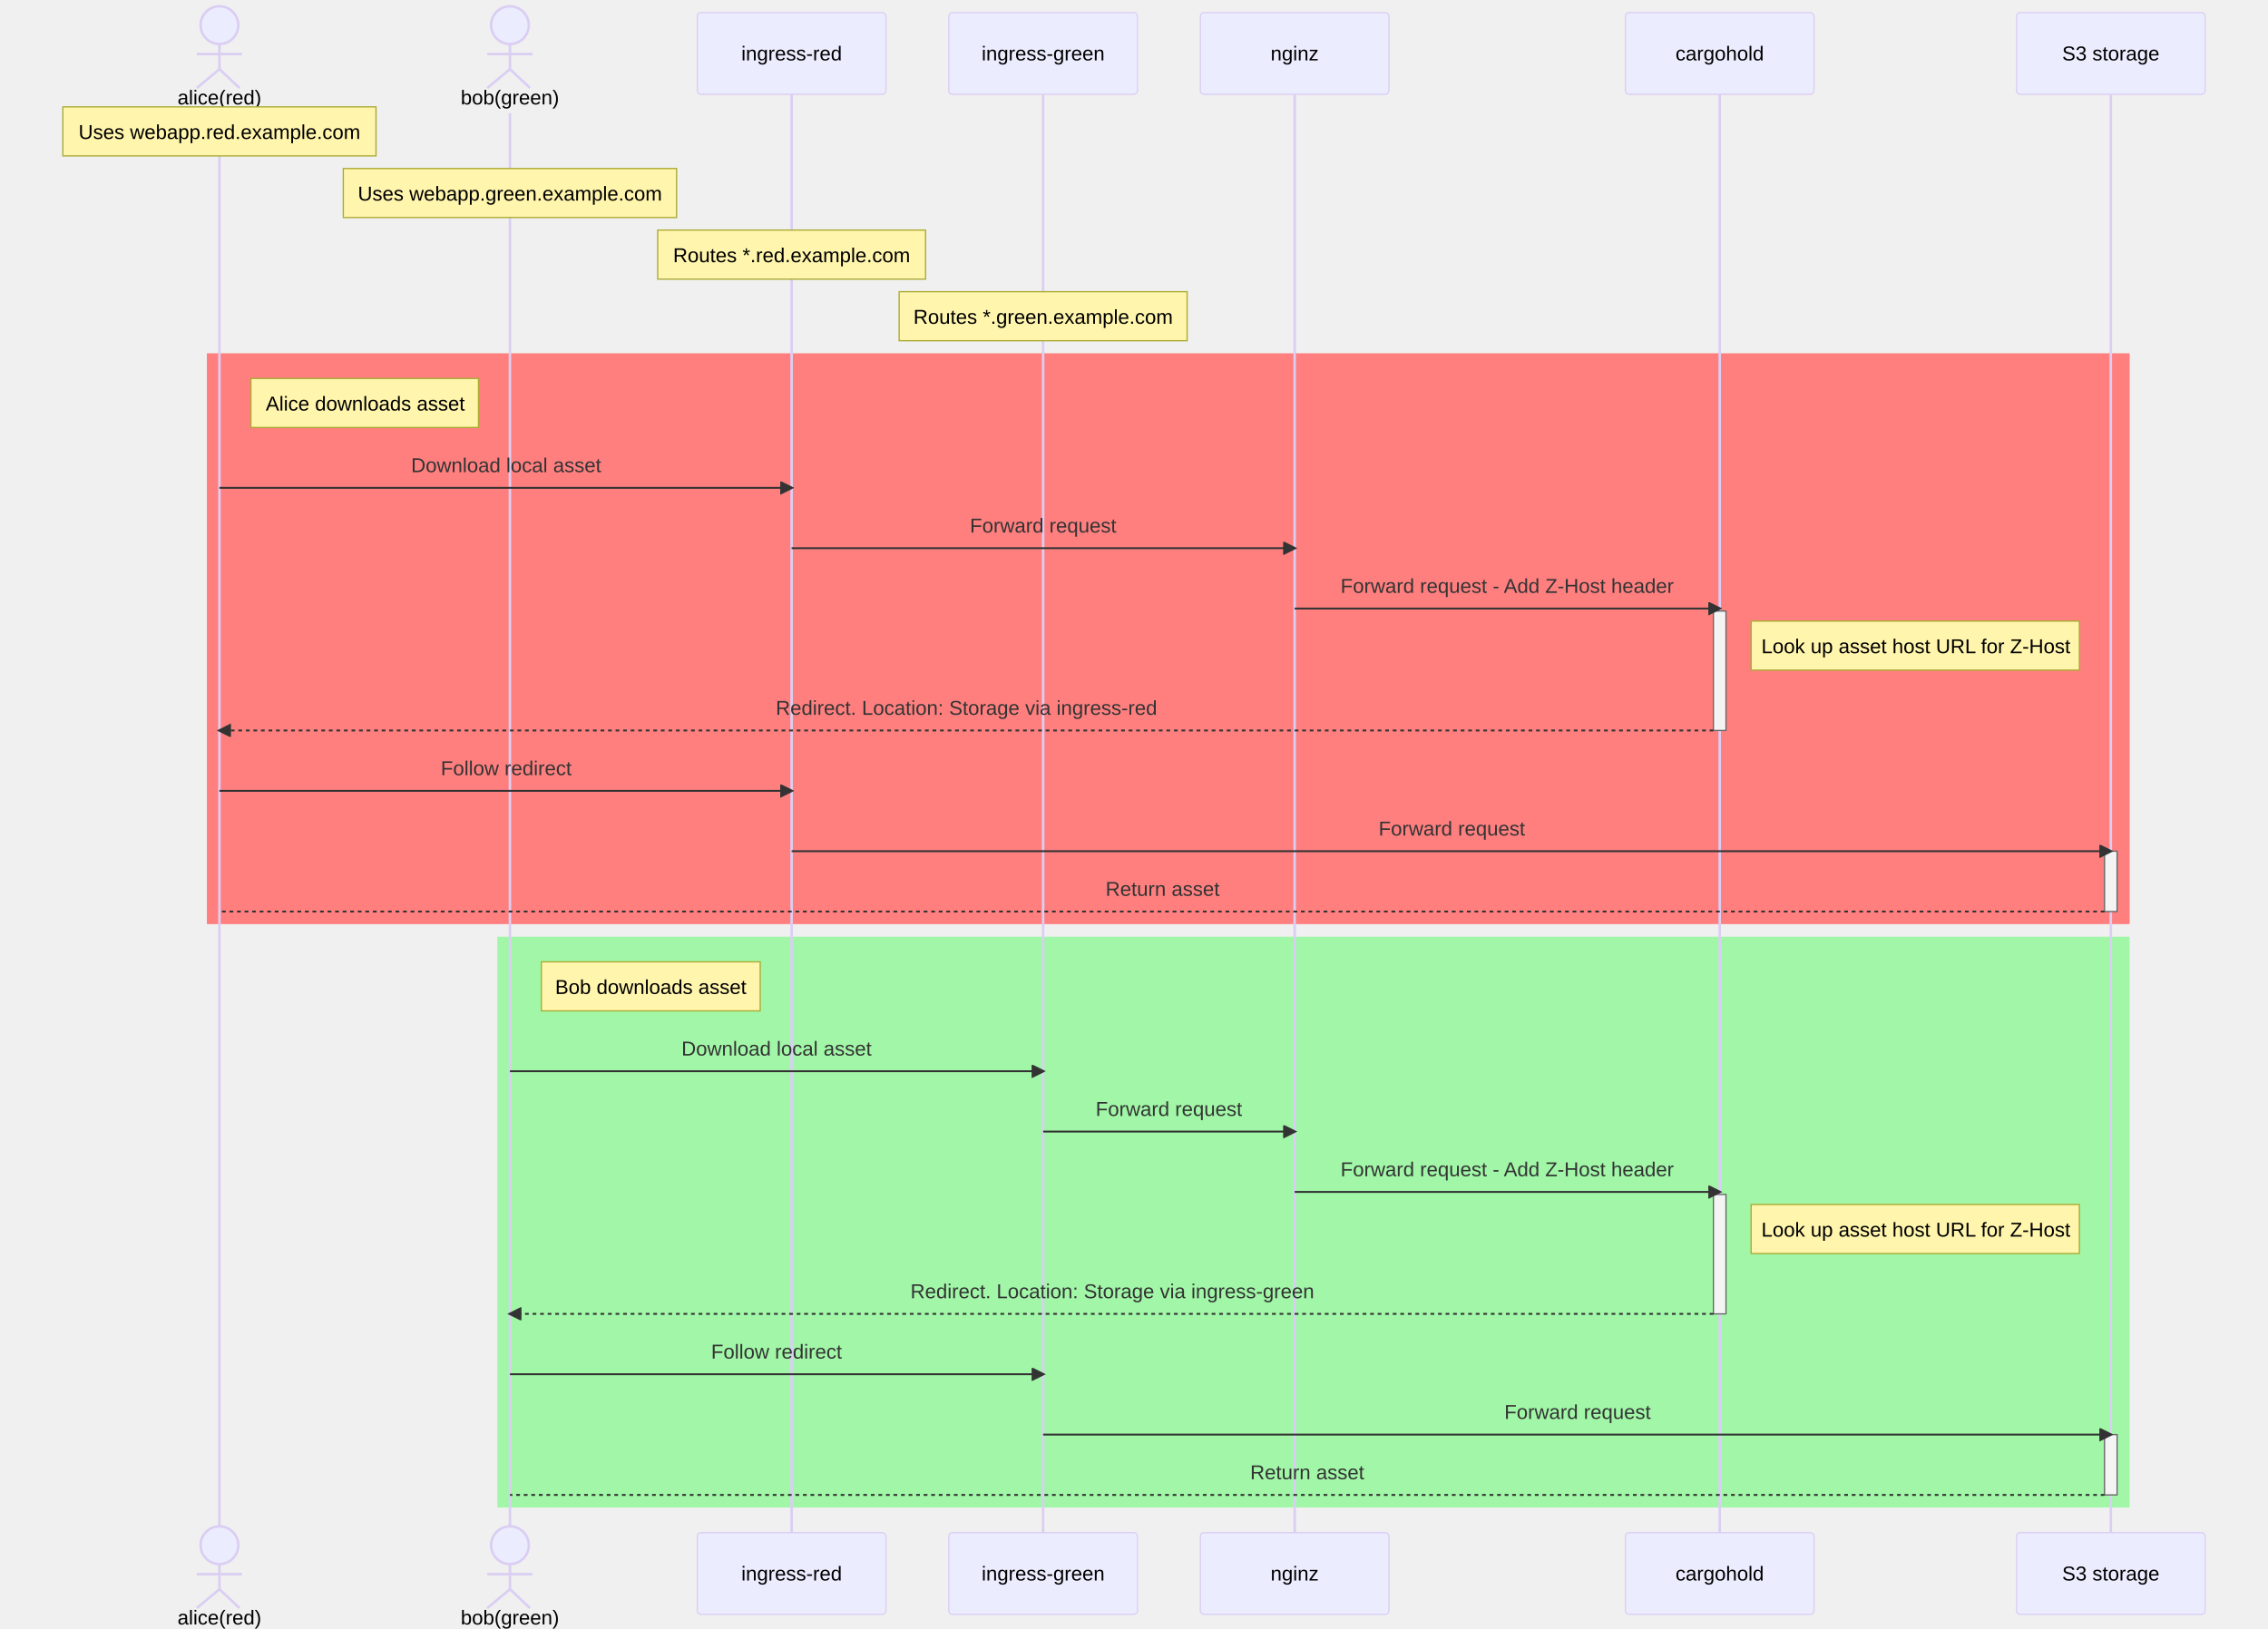
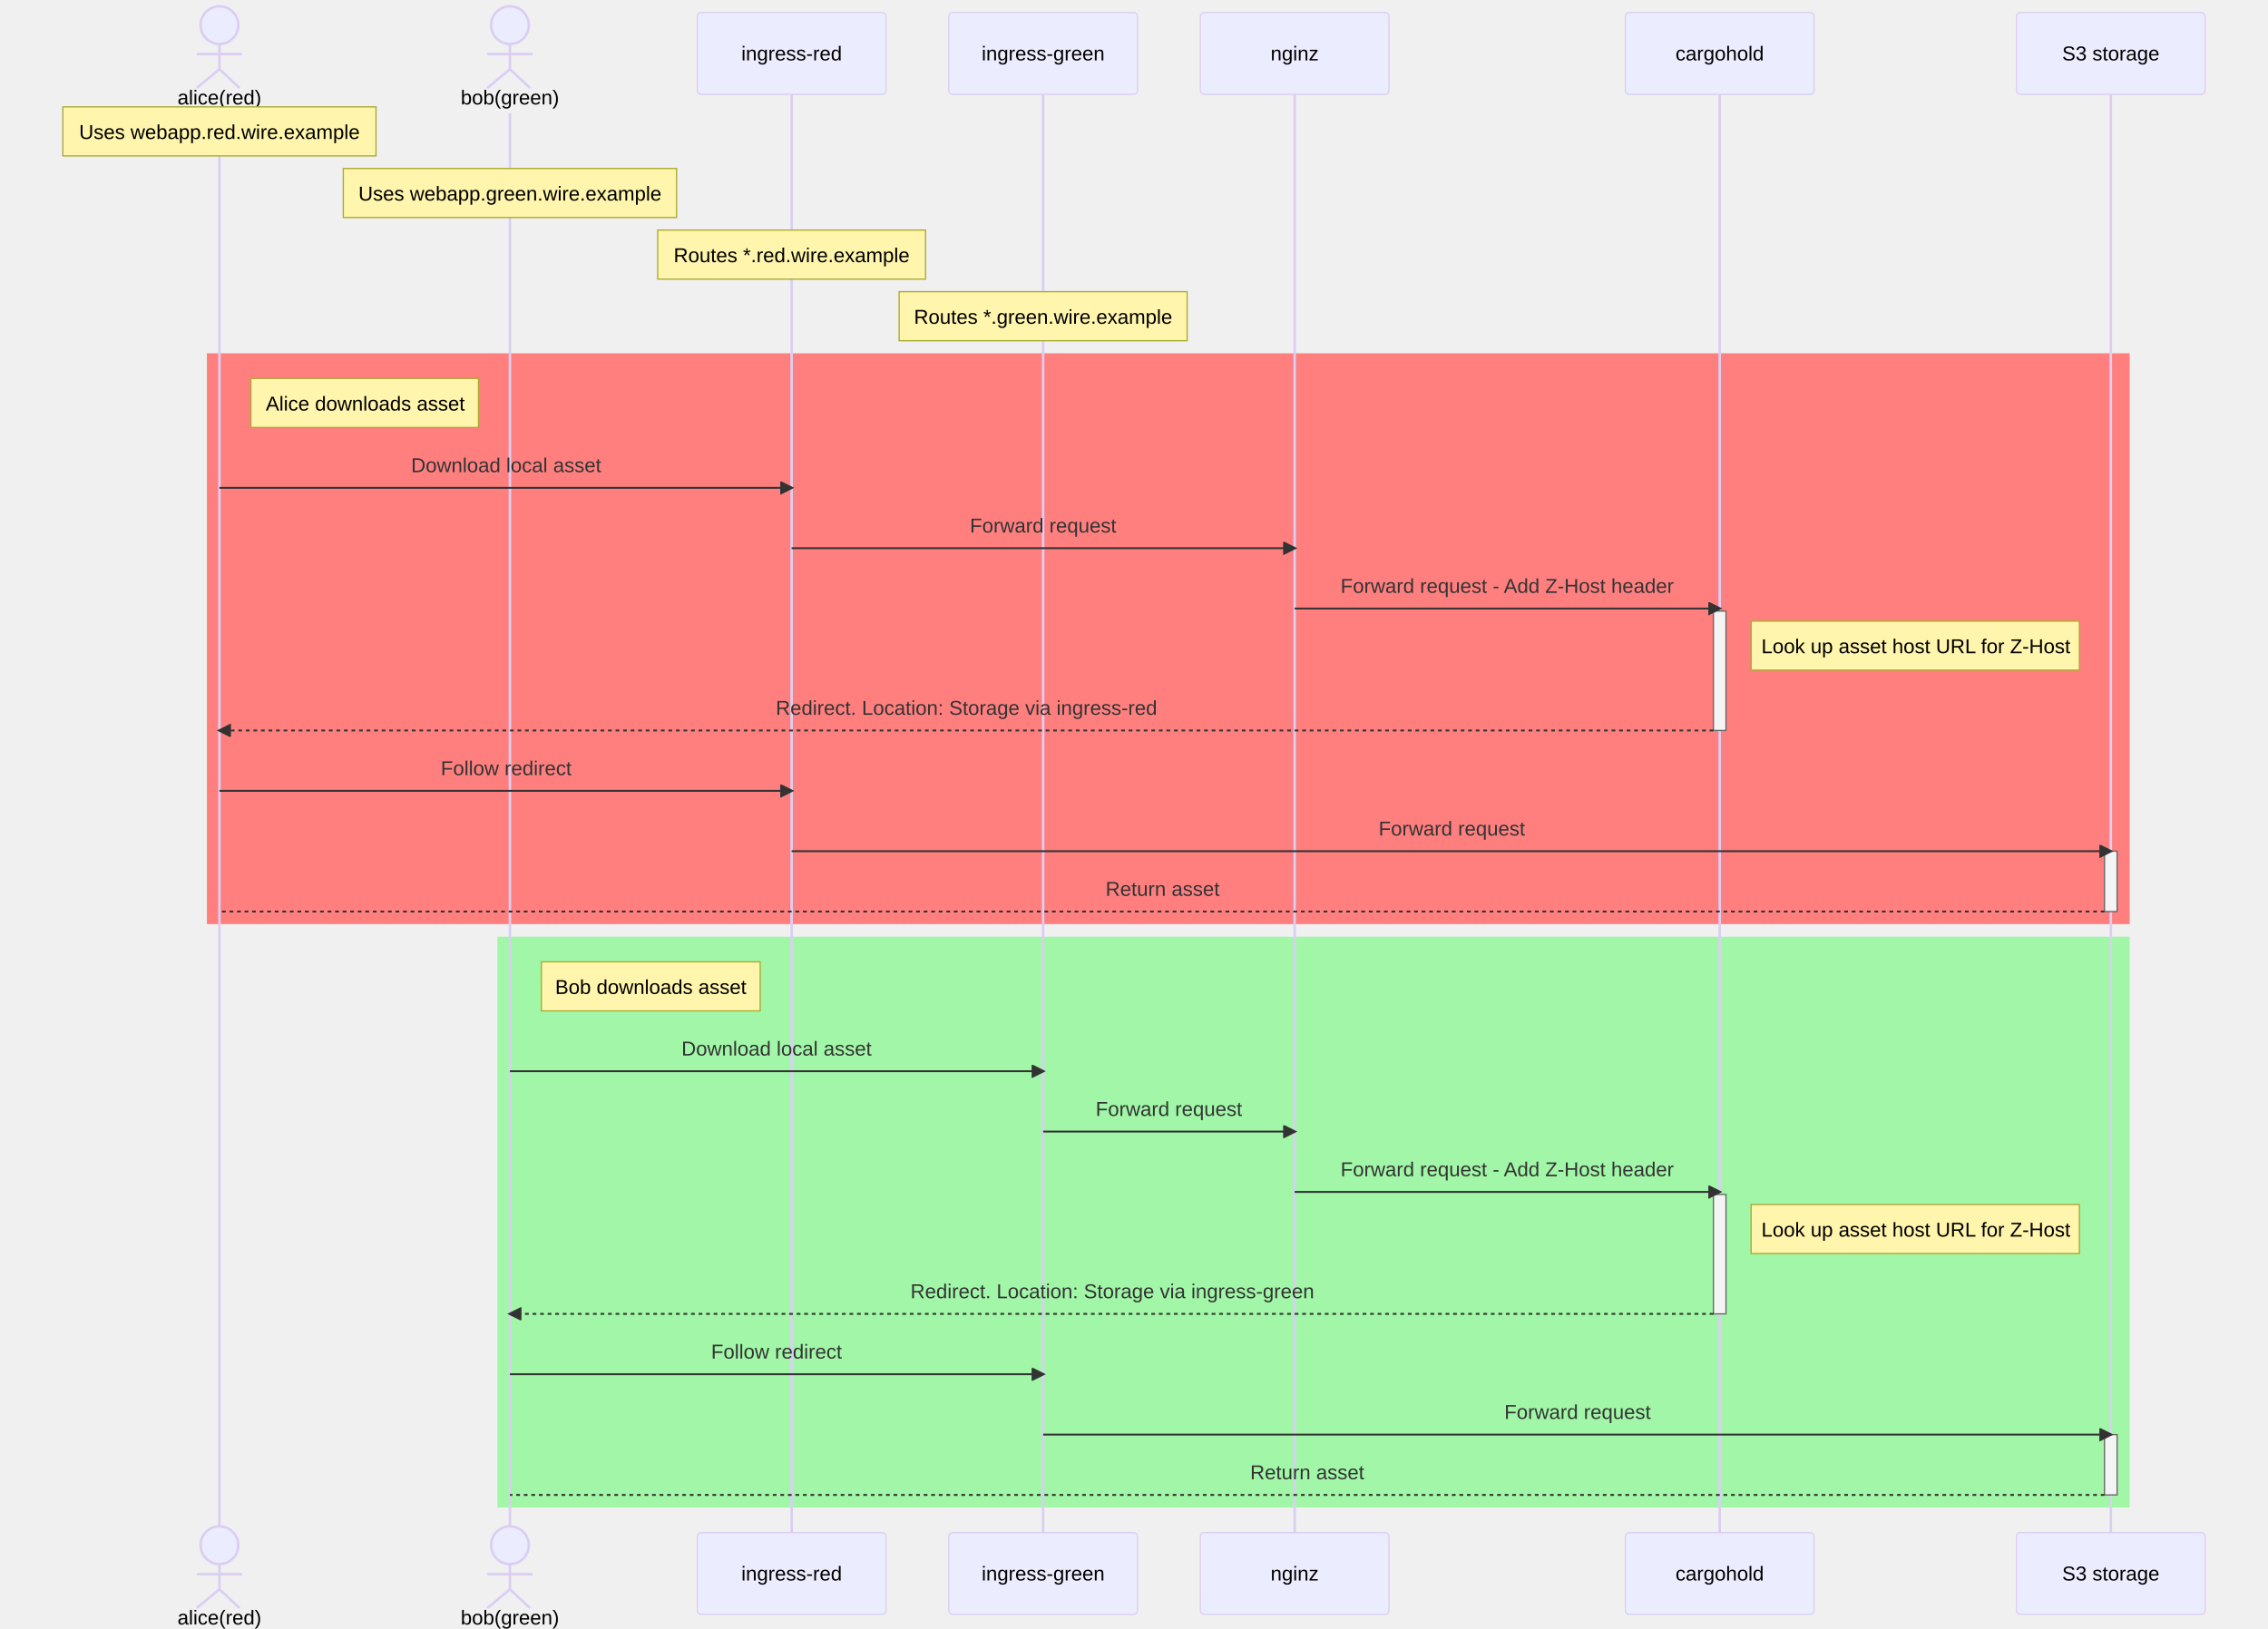
<svg xmlns="http://www.w3.org/2000/svg" aria-roledescription="sequence" role="graphics-document document" viewBox="-99.5 -10 1803.5 1295" height="1295" width="1803.5" id="container">
  <rect class="rect" height="454" width="1298" fill="rgb(161, 247, 167)" y="735" x="296" />
  <rect class="rect" height="454" width="1529" fill="rgb(255, 127, 127)" y="271" x="65" />
  <style>#container{font-family:"trebuchet ms",verdana,arial,sans-serif;font-size:16px;fill:#333;}#container .error-icon{fill:#552222;}#container .error-text{fill:#552222;stroke:#552222;}#container .edge-thickness-normal{stroke-width:2px;}#container .edge-thickness-thick{stroke-width:3.5px;}#container .edge-pattern-solid{stroke-dasharray:0;}#container .edge-pattern-dashed{stroke-dasharray:3;}#container .edge-pattern-dotted{stroke-dasharray:2;}#container .marker{fill:#333333;stroke:#333333;}#container .marker.cross{stroke:#333333;}#container svg{font-family:"trebuchet ms",verdana,arial,sans-serif;font-size:16px;}#container .actor{stroke:hsl(259.626, 59.777%, 87.902%);fill:#ECECFF;}#container text.actor&gt;tspan{fill:black;stroke:none;}#container .actor-line{stroke:grey;}#container .messageLine0{stroke-width:1.5;stroke-dasharray:none;stroke:#333;}#container .messageLine1{stroke-width:1.5;stroke-dasharray:2,2;stroke:#333;}#container #arrowhead path{fill:#333;stroke:#333;}#container .sequenceNumber{fill:white;}#container #sequencenumber{fill:#333;}#container #crosshead path{fill:#333;stroke:#333;}#container .messageText{fill:#333;stroke:none;}#container .labelBox{stroke:hsl(259.626, 59.777%, 87.902%);fill:#ECECFF;}#container .labelText,#container .labelText&gt;tspan{fill:black;stroke:none;}#container .loopText,#container .loopText&gt;tspan{fill:black;stroke:none;}#container .loopLine{stroke-width:2px;stroke-dasharray:2,2;stroke:hsl(259.626, 59.777%, 87.902%);fill:hsl(259.626, 59.777%, 87.902%);}#container .note{stroke:#aaaa33;fill:#fff5ad;}#container .noteText,#container .noteText&gt;tspan{fill:black;stroke:none;}#container .activation0{fill:#f4f4f4;stroke:#666;}#container .activation1{fill:#f4f4f4;stroke:#666;}#container .activation2{fill:#f4f4f4;stroke:#666;}#container .actorPopupMenu{position:absolute;}#container .actorPopupMenuPanel{position:absolute;fill:#ECECFF;box-shadow:0px 8px 16px 0px rgba(0,0,0,0.2);filter:drop-shadow(3px 5px 2px rgb(0 0 0 / 0.4));}#container .actor-man line{stroke:hsl(259.626, 59.777%, 87.902%);fill:#ECECFF;}#container .actor-man circle,#container line{stroke:hsl(259.626, 59.777%, 87.902%);fill:#ECECFF;stroke-width:2px;}#container :root{--mermaid-font-family:"trebuchet ms",verdana,arial,sans-serif;}</style>
  <g />
  <defs>
    <symbol height="24" width="24" id="computer">
      <path d="M2 2v13h20v-13h-20zm18 11h-16v-9h16v9zm-10.228 6l.466-1h3.524l.467 1h-4.457zm14.228 3h-24l2-6h2.104l-1.33 4h18.45l-1.297-4h2.073l2 6zm-5-10h-14v-7h14v7z" transform="scale(.5)" />
    </symbol>
  </defs>
  <defs>
    <symbol clip-rule="evenodd" fill-rule="evenodd" id="database">
      <path d="M12.258.001l.256.004.255.005.253.008.251.01.249.012.247.015.246.016.242.019.241.02.239.023.236.024.233.027.231.028.229.031.225.032.223.034.22.036.217.038.214.04.211.041.208.043.205.045.201.046.198.048.194.05.191.051.187.053.183.054.18.056.175.057.172.059.168.06.163.061.16.063.155.064.15.066.074.033.073.033.071.034.07.034.069.035.068.035.067.035.066.035.064.036.064.036.062.036.06.036.06.037.058.037.058.037.055.038.055.038.053.038.052.038.051.039.05.039.048.039.047.039.045.04.044.04.043.04.041.04.04.041.039.041.037.041.036.041.034.041.033.042.032.042.03.042.029.042.027.042.026.043.024.043.023.043.021.043.02.043.018.044.017.043.015.044.013.044.012.044.011.045.009.044.007.045.006.045.004.045.002.045.001.045v17l-.001.045-.002.045-.004.045-.006.045-.007.045-.009.044-.011.045-.012.044-.013.044-.015.044-.017.043-.018.044-.02.043-.021.043-.023.043-.024.043-.026.043-.027.042-.029.042-.03.042-.032.042-.033.042-.034.041-.036.041-.037.041-.039.041-.04.041-.041.04-.043.04-.044.04-.045.04-.047.039-.048.039-.05.039-.051.039-.052.038-.053.038-.055.038-.055.038-.058.037-.058.037-.06.037-.06.036-.062.036-.064.036-.064.036-.066.035-.067.035-.068.035-.069.035-.07.034-.071.034-.073.033-.074.033-.15.066-.155.064-.16.063-.163.061-.168.06-.172.059-.175.057-.18.056-.183.054-.187.053-.191.051-.194.05-.198.048-.201.046-.205.045-.208.043-.211.041-.214.04-.217.038-.22.036-.223.034-.225.032-.229.031-.231.028-.233.027-.236.024-.239.023-.241.02-.242.019-.246.016-.247.015-.249.012-.251.01-.253.008-.255.005-.256.004-.258.001-.258-.001-.256-.004-.255-.005-.253-.008-.251-.01-.249-.012-.247-.015-.245-.016-.243-.019-.241-.02-.238-.023-.236-.024-.234-.027-.231-.028-.228-.031-.226-.032-.223-.034-.22-.036-.217-.038-.214-.04-.211-.041-.208-.043-.204-.045-.201-.046-.198-.048-.195-.05-.19-.051-.187-.053-.184-.054-.179-.056-.176-.057-.172-.059-.167-.06-.164-.061-.159-.063-.155-.064-.151-.066-.074-.033-.072-.033-.072-.034-.07-.034-.069-.035-.068-.035-.067-.035-.066-.035-.064-.036-.063-.036-.062-.036-.061-.036-.06-.037-.058-.037-.057-.037-.056-.038-.055-.038-.053-.038-.052-.038-.051-.039-.049-.039-.049-.039-.046-.039-.046-.04-.044-.04-.043-.04-.041-.04-.04-.041-.039-.041-.037-.041-.036-.041-.034-.041-.033-.042-.032-.042-.03-.042-.029-.042-.027-.042-.026-.043-.024-.043-.023-.043-.021-.043-.02-.043-.018-.044-.017-.043-.015-.044-.013-.044-.012-.044-.011-.045-.009-.044-.007-.045-.006-.045-.004-.045-.002-.045-.001-.045v-17l.001-.045.002-.045.004-.045.006-.045.007-.045.009-.044.011-.045.012-.044.013-.044.015-.044.017-.043.018-.044.02-.043.021-.043.023-.043.024-.043.026-.043.027-.042.029-.042.03-.042.032-.042.033-.042.034-.041.036-.041.037-.041.039-.041.04-.041.041-.04.043-.04.044-.04.046-.04.046-.039.049-.039.049-.039.051-.039.052-.038.053-.038.055-.038.056-.038.057-.037.058-.037.06-.037.061-.036.062-.036.063-.036.064-.036.066-.035.067-.035.068-.035.069-.035.07-.034.072-.034.072-.033.074-.033.151-.066.155-.064.159-.063.164-.061.167-.06.172-.059.176-.057.179-.056.184-.054.187-.053.19-.051.195-.05.198-.048.201-.046.204-.045.208-.043.211-.041.214-.04.217-.038.22-.036.223-.034.226-.032.228-.031.231-.028.234-.027.236-.024.238-.023.241-.02.243-.019.245-.016.247-.015.249-.012.251-.01.253-.008.255-.005.256-.004.258-.001.258.001zm-9.258 20.499v.01l.001.021.003.021.004.022.005.021.006.022.007.022.009.023.01.022.011.023.012.023.013.023.015.023.016.024.017.023.018.024.019.024.021.024.022.025.023.024.024.025.052.049.056.05.061.051.066.051.07.051.075.051.079.052.084.052.088.052.092.052.097.052.102.051.105.052.11.052.114.051.119.051.123.051.127.05.131.05.135.05.139.048.144.049.147.047.152.047.155.047.16.045.163.045.167.043.171.043.176.041.178.041.183.039.187.039.19.037.194.035.197.035.202.033.204.031.209.03.212.029.216.027.219.025.222.024.226.021.23.02.233.018.236.016.24.015.243.012.246.01.249.008.253.005.256.004.259.001.26-.001.257-.004.254-.005.25-.008.247-.011.244-.012.241-.014.237-.016.233-.018.231-.021.226-.021.224-.024.22-.026.216-.027.212-.028.21-.031.205-.031.202-.034.198-.034.194-.036.191-.037.187-.039.183-.04.179-.04.175-.042.172-.043.168-.044.163-.045.16-.046.155-.046.152-.047.148-.048.143-.049.139-.049.136-.05.131-.05.126-.05.123-.051.118-.052.114-.051.11-.052.106-.052.101-.052.096-.052.092-.052.088-.053.083-.051.079-.052.074-.052.07-.051.065-.051.06-.051.056-.05.051-.05.023-.024.023-.025.021-.024.02-.024.019-.024.018-.024.017-.024.015-.023.014-.024.013-.023.012-.023.01-.023.01-.022.008-.022.006-.022.006-.022.004-.022.004-.021.001-.021.001-.021v-4.127l-.077.055-.08.053-.083.054-.085.053-.087.052-.09.052-.093.051-.095.05-.097.05-.1.049-.102.049-.105.048-.106.047-.109.047-.111.046-.114.045-.115.045-.118.044-.12.043-.122.042-.124.042-.126.041-.128.04-.13.04-.132.038-.134.038-.135.037-.138.037-.139.035-.142.035-.143.034-.144.033-.147.032-.148.031-.15.03-.151.03-.153.029-.154.027-.156.027-.158.026-.159.025-.161.024-.162.023-.163.022-.165.021-.166.02-.167.019-.169.018-.169.017-.171.016-.173.015-.173.014-.175.013-.175.012-.177.011-.178.01-.179.008-.179.008-.181.006-.182.005-.182.004-.184.003-.184.002h-.37l-.184-.002-.184-.003-.182-.004-.182-.005-.181-.006-.179-.008-.179-.008-.178-.01-.176-.011-.176-.012-.175-.013-.173-.014-.172-.015-.171-.016-.17-.017-.169-.018-.167-.019-.166-.02-.165-.021-.163-.022-.162-.023-.161-.024-.159-.025-.157-.026-.156-.027-.155-.027-.153-.029-.151-.03-.15-.03-.148-.031-.146-.032-.145-.033-.143-.034-.141-.035-.14-.035-.137-.037-.136-.037-.134-.038-.132-.038-.13-.04-.128-.04-.126-.041-.124-.042-.122-.042-.12-.044-.117-.043-.116-.045-.113-.045-.112-.046-.109-.047-.106-.047-.105-.048-.102-.049-.1-.049-.097-.05-.095-.05-.093-.052-.09-.051-.087-.052-.085-.053-.083-.054-.08-.054-.077-.054v4.127zm0-5.654v.011l.001.021.003.021.004.021.005.022.006.022.007.022.009.022.01.022.011.023.012.023.013.023.015.024.016.023.017.024.018.024.019.024.021.024.022.024.023.025.024.024.052.05.056.05.061.05.066.051.07.051.075.052.079.051.084.052.088.052.092.052.097.052.102.052.105.052.11.051.114.051.119.052.123.05.127.051.131.05.135.049.139.049.144.048.147.048.152.047.155.046.16.045.163.045.167.044.171.042.176.042.178.04.183.04.187.038.19.037.194.036.197.034.202.033.204.032.209.03.212.028.216.027.219.025.222.024.226.022.23.02.233.018.236.016.24.014.243.012.246.01.249.008.253.006.256.003.259.001.26-.001.257-.003.254-.006.25-.008.247-.01.244-.012.241-.015.237-.016.233-.018.231-.02.226-.022.224-.024.22-.025.216-.027.212-.029.21-.03.205-.032.202-.033.198-.035.194-.036.191-.037.187-.039.183-.039.179-.041.175-.042.172-.043.168-.044.163-.045.16-.045.155-.047.152-.047.148-.048.143-.048.139-.05.136-.049.131-.05.126-.051.123-.051.118-.051.114-.052.11-.052.106-.052.101-.052.096-.052.092-.052.088-.052.083-.052.079-.052.074-.051.07-.052.065-.051.06-.05.056-.051.051-.049.023-.025.023-.024.021-.025.02-.024.019-.024.018-.024.017-.024.015-.023.014-.023.013-.024.012-.022.01-.023.01-.023.008-.022.006-.022.006-.022.004-.021.004-.022.001-.021.001-.021v-4.139l-.077.054-.08.054-.083.054-.085.052-.087.053-.09.051-.093.051-.095.051-.097.05-.1.049-.102.049-.105.048-.106.047-.109.047-.111.046-.114.045-.115.044-.118.044-.12.044-.122.042-.124.042-.126.041-.128.04-.13.039-.132.039-.134.038-.135.037-.138.036-.139.036-.142.035-.143.033-.144.033-.147.033-.148.031-.15.03-.151.03-.153.028-.154.028-.156.027-.158.026-.159.025-.161.024-.162.023-.163.022-.165.021-.166.02-.167.019-.169.018-.169.017-.171.016-.173.015-.173.014-.175.013-.175.012-.177.011-.178.009-.179.009-.179.007-.181.007-.182.005-.182.004-.184.003-.184.002h-.37l-.184-.002-.184-.003-.182-.004-.182-.005-.181-.007-.179-.007-.179-.009-.178-.009-.176-.011-.176-.012-.175-.013-.173-.014-.172-.015-.171-.016-.17-.017-.169-.018-.167-.019-.166-.02-.165-.021-.163-.022-.162-.023-.161-.024-.159-.025-.157-.026-.156-.027-.155-.028-.153-.028-.151-.03-.15-.03-.148-.031-.146-.033-.145-.033-.143-.033-.141-.035-.14-.036-.137-.036-.136-.037-.134-.038-.132-.039-.13-.039-.128-.04-.126-.041-.124-.042-.122-.043-.12-.043-.117-.044-.116-.044-.113-.046-.112-.046-.109-.046-.106-.047-.105-.048-.102-.049-.1-.049-.097-.05-.095-.051-.093-.051-.09-.051-.087-.053-.085-.052-.083-.054-.08-.054-.077-.054v4.139zm0-5.666v.011l.001.02.003.022.004.021.005.022.006.021.007.022.009.023.01.022.011.023.012.023.013.023.015.023.016.024.017.024.018.023.019.024.021.025.022.024.023.024.024.025.052.05.056.05.061.05.066.051.07.051.075.052.079.051.084.052.088.052.092.052.097.052.102.052.105.051.11.052.114.051.119.051.123.051.127.05.131.05.135.05.139.049.144.048.147.048.152.047.155.046.16.045.163.045.167.043.171.043.176.042.178.04.183.04.187.038.19.037.194.036.197.034.202.033.204.032.209.03.212.028.216.027.219.025.222.024.226.021.23.02.233.018.236.017.24.014.243.012.246.01.249.008.253.006.256.003.259.001.26-.001.257-.003.254-.006.25-.008.247-.01.244-.013.241-.014.237-.016.233-.018.231-.02.226-.022.224-.024.22-.025.216-.027.212-.029.21-.03.205-.032.202-.033.198-.035.194-.036.191-.037.187-.039.183-.039.179-.041.175-.042.172-.043.168-.044.163-.045.16-.045.155-.047.152-.047.148-.048.143-.049.139-.049.136-.049.131-.051.126-.05.123-.051.118-.052.114-.051.11-.052.106-.052.101-.052.096-.052.092-.052.088-.052.083-.052.079-.052.074-.052.07-.051.065-.051.06-.051.056-.05.051-.049.023-.025.023-.025.021-.024.02-.024.019-.024.018-.024.017-.024.015-.023.014-.024.013-.023.012-.023.01-.022.01-.023.008-.022.006-.022.006-.022.004-.022.004-.021.001-.021.001-.021v-4.153l-.077.054-.08.054-.083.053-.085.053-.087.053-.09.051-.093.051-.095.051-.097.05-.1.049-.102.048-.105.048-.106.048-.109.046-.111.046-.114.046-.115.044-.118.044-.12.043-.122.043-.124.042-.126.041-.128.04-.13.039-.132.039-.134.038-.135.037-.138.036-.139.036-.142.034-.143.034-.144.033-.147.032-.148.032-.15.03-.151.03-.153.028-.154.028-.156.027-.158.026-.159.024-.161.024-.162.023-.163.023-.165.021-.166.02-.167.019-.169.018-.169.017-.171.016-.173.015-.173.014-.175.013-.175.012-.177.01-.178.01-.179.009-.179.007-.181.006-.182.006-.182.004-.184.003-.184.001-.185.001-.185-.001-.184-.001-.184-.003-.182-.004-.182-.006-.181-.006-.179-.007-.179-.009-.178-.01-.176-.01-.176-.012-.175-.013-.173-.014-.172-.015-.171-.016-.17-.017-.169-.018-.167-.019-.166-.02-.165-.021-.163-.023-.162-.023-.161-.024-.159-.024-.157-.026-.156-.027-.155-.028-.153-.028-.151-.03-.15-.03-.148-.032-.146-.032-.145-.033-.143-.034-.141-.034-.14-.036-.137-.036-.136-.037-.134-.038-.132-.039-.13-.039-.128-.041-.126-.041-.124-.041-.122-.043-.12-.043-.117-.044-.116-.044-.113-.046-.112-.046-.109-.046-.106-.048-.105-.048-.102-.048-.1-.05-.097-.049-.095-.051-.093-.051-.09-.052-.087-.052-.085-.053-.083-.053-.08-.054-.077-.054v4.153zm8.74-8.179l-.257.004-.254.005-.25.008-.247.011-.244.012-.241.014-.237.016-.233.018-.231.021-.226.022-.224.023-.22.026-.216.027-.212.028-.21.031-.205.032-.202.033-.198.034-.194.036-.191.038-.187.038-.183.04-.179.041-.175.042-.172.043-.168.043-.163.045-.16.046-.155.046-.152.048-.148.048-.143.048-.139.049-.136.05-.131.05-.126.051-.123.051-.118.051-.114.052-.11.052-.106.052-.101.052-.096.052-.092.052-.088.052-.083.052-.079.052-.074.051-.07.052-.065.051-.06.05-.056.05-.051.05-.023.025-.023.024-.021.024-.02.025-.019.024-.018.024-.017.023-.015.024-.014.023-.013.023-.012.023-.01.023-.01.022-.008.022-.006.023-.006.021-.004.022-.004.021-.001.021-.001.021.001.021.001.021.004.021.004.022.006.021.006.023.008.022.01.022.01.023.012.023.013.023.014.023.015.024.017.023.018.024.019.024.02.025.021.024.023.024.023.025.051.05.056.05.06.05.065.051.07.052.074.051.079.052.083.052.088.052.092.052.096.052.101.052.106.052.11.052.114.052.118.051.123.051.126.051.131.05.136.05.139.049.143.048.148.048.152.048.155.046.16.046.163.045.168.043.172.043.175.042.179.041.183.04.187.038.191.038.194.036.198.034.202.033.205.032.21.031.212.028.216.027.22.026.224.023.226.022.231.021.233.018.237.016.241.014.244.012.247.011.25.008.254.005.257.004.26.001.26-.001.257-.004.254-.005.25-.008.247-.011.244-.012.241-.014.237-.016.233-.018.231-.021.226-.022.224-.023.22-.026.216-.027.212-.028.21-.031.205-.032.202-.033.198-.034.194-.036.191-.038.187-.038.183-.04.179-.041.175-.042.172-.043.168-.043.163-.045.16-.046.155-.046.152-.048.148-.048.143-.048.139-.049.136-.05.131-.05.126-.051.123-.051.118-.051.114-.052.11-.052.106-.052.101-.052.096-.052.092-.052.088-.052.083-.052.079-.052.074-.051.07-.052.065-.051.06-.05.056-.05.051-.05.023-.025.023-.024.021-.024.02-.025.019-.024.018-.024.017-.023.015-.024.014-.023.013-.023.012-.023.01-.023.01-.022.008-.022.006-.023.006-.021.004-.022.004-.021.001-.021.001-.021-.001-.021-.001-.021-.004-.021-.004-.022-.006-.021-.006-.023-.008-.022-.01-.022-.01-.023-.012-.023-.013-.023-.014-.023-.015-.024-.017-.023-.018-.024-.019-.024-.02-.025-.021-.024-.023-.024-.023-.025-.051-.05-.056-.05-.06-.05-.065-.051-.07-.052-.074-.051-.079-.052-.083-.052-.088-.052-.092-.052-.096-.052-.101-.052-.106-.052-.11-.052-.114-.052-.118-.051-.123-.051-.126-.051-.131-.05-.136-.05-.139-.049-.143-.048-.148-.048-.152-.048-.155-.046-.16-.046-.163-.045-.168-.043-.172-.043-.175-.042-.179-.041-.183-.04-.187-.038-.191-.038-.194-.036-.198-.034-.202-.033-.205-.032-.21-.031-.212-.028-.216-.027-.22-.026-.224-.023-.226-.022-.231-.021-.233-.018-.237-.016-.241-.014-.244-.012-.247-.011-.25-.008-.254-.005-.257-.004-.26-.001-.26.001z" transform="scale(.5)" />
    </symbol>
  </defs>
  <defs>
    <symbol height="24" width="24" id="clock">
      <path d="M12 2c5.514 0 10 4.486 10 10s-4.486 10-10 10-10-4.486-10-10 4.486-10 10-10zm0-2c-6.627 0-12 5.373-12 12s5.373 12 12 12 12-5.373 12-12-5.373-12-12-12zm5.848 12.459c.202.038.202.333.001.372-1.907.361-6.045 1.111-6.547 1.111-.719 0-1.301-.582-1.301-1.301 0-.512.77-5.447 1.125-7.445.034-.192.312-.181.343.014l.985 6.238 5.394 1.011z" transform="scale(.5)" />
    </symbol>
  </defs>
  <line stroke="#999" stroke-width="0.5px" class="200" y2="1229" x2="75" y1="80" x1="75" id="actor0" />
  <g class="actor-man">
    <line y2="45" x2="75" y1="25" x1="75" id="actor-man-torso0" />
    <line y2="33" x2="93" y1="33" x1="57" id="actor-man-arms0" />
    <line y2="45" x2="75" y1="60" x1="57" />
    <line y2="60" x2="91" y1="45" x1="75" />
    <circle height="65" width="150" r="15" cy="10" cx="75" />
    <text style="text-anchor: middle; font-size: 16px; font-weight: 400;" class="actor" alignment-baseline="central" dominant-baseline="central" y="67.5" x="75">
      <tspan dy="0" x="75">alice(red)</tspan>
    </text>
  </g>
  <line stroke="#999" stroke-width="0.5px" class="200" y2="1229" x2="306" y1="80" x1="306" id="actor1" />
  <g class="actor-man">
    <line y2="45" x2="306" y1="25" x1="306" id="actor-man-torso1" />
    <line y2="33" x2="324" y1="33" x1="288" id="actor-man-arms1" />
    <line y2="45" x2="306" y1="60" x1="288" />
    <line y2="60" x2="322" y1="45" x1="306" />
    <circle height="65" width="150" r="15" cy="10" cx="306" />
    <text style="text-anchor: middle; font-size: 16px; font-weight: 400;" class="actor" alignment-baseline="central" dominant-baseline="central" y="67.5" x="306">
      <tspan dy="0" x="306">bob(green)</tspan>
    </text>
  </g>
  <g>
    <line stroke="#999" stroke-width="0.5px" class="200" y2="1229" x2="530" y1="5" x1="530" id="actor2" />
    <g id="root-2">
      <rect class="actor" ry="3" rx="3" height="65" width="150" stroke="#666" fill="#eaeaea" y="0" x="455" />
      <text style="text-anchor: middle; font-size: 16px; font-weight: 400;" class="actor" alignment-baseline="central" dominant-baseline="central" y="32.5" x="530">
        <tspan dy="0" x="530">ingress-red</tspan>
      </text>
    </g>
  </g>
  <g>
    <line stroke="#999" stroke-width="0.5px" class="200" y2="1229" x2="730" y1="5" x1="730" id="actor3" />
    <g id="root-3">
      <rect class="actor" ry="3" rx="3" height="65" width="150" stroke="#666" fill="#eaeaea" y="0" x="655" />
      <text style="text-anchor: middle; font-size: 16px; font-weight: 400;" class="actor" alignment-baseline="central" dominant-baseline="central" y="32.5" x="730">
        <tspan dy="0" x="730">ingress-green</tspan>
      </text>
    </g>
  </g>
  <g>
    <line stroke="#999" stroke-width="0.5px" class="200" y2="1229" x2="930" y1="5" x1="930" id="actor4" />
    <g id="root-4">
      <rect class="actor" ry="3" rx="3" height="65" width="150" stroke="#666" fill="#eaeaea" y="0" x="855" />
      <text style="text-anchor: middle; font-size: 16px; font-weight: 400;" class="actor" alignment-baseline="central" dominant-baseline="central" y="32.5" x="930">
        <tspan dy="0" x="930">nginz</tspan>
      </text>
    </g>
  </g>
  <g>
    <line stroke="#999" stroke-width="0.5px" class="200" y2="1229" x2="1268" y1="5" x1="1268" id="actor5" />
    <g id="root-5">
      <rect class="actor" ry="3" rx="3" height="65" width="150" stroke="#666" fill="#eaeaea" y="0" x="1193" />
      <text style="text-anchor: middle; font-size: 16px; font-weight: 400;" class="actor" alignment-baseline="central" dominant-baseline="central" y="32.5" x="1268">
        <tspan dy="0" x="1268">cargohold</tspan>
      </text>
    </g>
  </g>
  <g>
    <line stroke="#999" stroke-width="0.5px" class="200" y2="1229" x2="1579" y1="5" x1="1579" id="actor6" />
    <g id="root-6">
      <rect class="actor" ry="3" rx="3" height="65" width="150" stroke="#666" fill="#eaeaea" y="0" x="1504" />
      <text style="text-anchor: middle; font-size: 16px; font-weight: 400;" class="actor" alignment-baseline="central" dominant-baseline="central" y="32.5" x="1579">
        <tspan dy="0" x="1579">S3 storage</tspan>
      </text>
    </g>
  </g>
  <defs>
    <marker orient="auto" markerHeight="12" markerWidth="12" markerUnits="userSpaceOnUse" refY="5" refX="9" id="arrowhead">
      <path d="M 0 0 L 10 5 L 0 10 z" />
    </marker>
  </defs>
  <defs>
    <marker refY="5" refX="4" orient="auto" markerHeight="8" markerWidth="15" id="crosshead">
      <path style="stroke-dasharray: 0, 0;" d="M 1,2 L 6,7 M 6,2 L 1,7" stroke-width="1pt" stroke="#000000" fill="none" />
    </marker>
  </defs>
  <defs>
    <marker orient="auto" markerHeight="28" markerWidth="20" refY="7" refX="18" id="filled-head">
      <path d="M 18,7 L9,13 L14,7 L9,1 Z" />
    </marker>
  </defs>
  <defs>
    <marker orient="auto" markerHeight="40" markerWidth="60" refY="15" refX="15" id="sequencenumber">
      <circle r="6" cy="15" cx="15" />
    </marker>
  </defs>
  <g>
    <rect class="note" ry="0" rx="0" height="39" width="249" stroke="#666" fill="#EDF2AE" y="75" x="-49.5" />
    <text style="font-size: 16px; font-weight: 400;" dy="1em" class="noteText" alignment-baseline="middle" dominant-baseline="middle" text-anchor="middle" y="80" x="75">
-       <tspan x="75">Uses webapp.red.example.com</tspan>
+       <tspan x="75">Uses webapp.red.wire.example</tspan>
    </text>
  </g>
  <g>
    <rect class="note" ry="0" rx="0" height="39" width="265" stroke="#666" fill="#EDF2AE" y="124" x="173.5" />
    <text style="font-size: 16px; font-weight: 400;" dy="1em" class="noteText" alignment-baseline="middle" dominant-baseline="middle" text-anchor="middle" y="129" x="306">
-       <tspan x="306">Uses webapp.green.example.com</tspan>
+       <tspan x="306">Uses webapp.green.wire.example</tspan>
    </text>
  </g>
  <g>
    <rect class="note" ry="0" rx="0" height="39" width="213" stroke="#666" fill="#EDF2AE" y="173" x="423.5" />
    <text style="font-size: 16px; font-weight: 400;" dy="1em" class="noteText" alignment-baseline="middle" dominant-baseline="middle" text-anchor="middle" y="178" x="530">
-       <tspan x="530">Routes *.red.example.com</tspan>
+       <tspan x="530">Routes *.red.wire.example</tspan>
    </text>
  </g>
  <g>
    <rect class="note" ry="0" rx="0" height="39" width="229" stroke="#666" fill="#EDF2AE" y="222" x="615.5" />
    <text style="font-size: 16px; font-weight: 400;" dy="1em" class="noteText" alignment-baseline="middle" dominant-baseline="middle" text-anchor="middle" y="227" x="730">
-       <tspan x="730">Routes *.green.example.com</tspan>
+       <tspan x="730">Routes *.green.wire.example</tspan>
    </text>
  </g>
  <g>
    <rect class="note" ry="0" rx="0" height="39" width="181" stroke="#666" fill="#EDF2AE" y="291" x="100" />
    <text style="font-size: 16px; font-weight: 400;" dy="1em" class="noteText" alignment-baseline="middle" dominant-baseline="middle" text-anchor="middle" y="296" x="191">
      <tspan x="191">Alice downloads asset</tspan>
    </text>
  </g>
  <g>
    <rect class="activation0" ry="0" rx="0" height="95" width="10" stroke="#666" fill="#EDF2AE" y="476" x="1263" />
  </g>
  <g>
    <rect class="note" ry="0" rx="0" height="39" width="261" stroke="#666" fill="#EDF2AE" y="484" x="1293" />
    <text style="font-size: 16px; font-weight: 400;" dy="1em" class="noteText" alignment-baseline="middle" dominant-baseline="middle" text-anchor="middle" y="489" x="1424">
      <tspan x="1424">Look up asset host URL for Z-Host</tspan>
    </text>
  </g>
  <g>
    <rect class="activation0" ry="0" rx="0" height="48" width="10" stroke="#666" fill="#EDF2AE" y="667" x="1574" />
  </g>
  <g>
    <rect class="note" ry="0" rx="0" height="39" width="174" stroke="#666" fill="#EDF2AE" y="755" x="331" />
    <text style="font-size: 16px; font-weight: 400;" dy="1em" class="noteText" alignment-baseline="middle" dominant-baseline="middle" text-anchor="middle" y="760" x="418">
      <tspan x="418">Bob downloads asset</tspan>
    </text>
  </g>
  <g>
    <rect class="activation0" ry="0" rx="0" height="95" width="10" stroke="#666" fill="#EDF2AE" y="940" x="1263" />
  </g>
  <g>
    <rect class="note" ry="0" rx="0" height="39" width="261" stroke="#666" fill="#EDF2AE" y="948" x="1293" />
    <text style="font-size: 16px; font-weight: 400;" dy="1em" class="noteText" alignment-baseline="middle" dominant-baseline="middle" text-anchor="middle" y="953" x="1424">
      <tspan x="1424">Look up asset host URL for Z-Host</tspan>
    </text>
  </g>
  <g>
    <rect class="activation0" ry="0" rx="0" height="48" width="10" stroke="#666" fill="#EDF2AE" y="1131" x="1574" />
  </g>
  <text style="font-size: 16px; font-weight: 400;" dy="1em" class="messageText" alignment-baseline="middle" dominant-baseline="middle" text-anchor="middle" y="345" x="303">Download local asset</text>
  <line style="fill: none;" marker-end="url(#arrowhead)" stroke="none" stroke-width="2" class="messageLine0" y2="378" x2="530" y1="378" x1="75" />
  <text style="font-size: 16px; font-weight: 400;" dy="1em" class="messageText" alignment-baseline="middle" dominant-baseline="middle" text-anchor="middle" y="393" x="730">Forward request</text>
  <line style="fill: none;" marker-end="url(#arrowhead)" stroke="none" stroke-width="2" class="messageLine0" y2="426" x2="930" y1="426" x1="530" />
  <text style="font-size: 16px; font-weight: 400;" dy="1em" class="messageText" alignment-baseline="middle" dominant-baseline="middle" text-anchor="middle" y="441" x="1099">Forward request - Add Z-Host header</text>
  <line style="fill: none;" marker-end="url(#arrowhead)" stroke="none" stroke-width="2" class="messageLine0" y2="474" x2="1268" y1="474" x1="930" />
  <text style="font-size: 16px; font-weight: 400;" dy="1em" class="messageText" alignment-baseline="middle" dominant-baseline="middle" text-anchor="middle" y="538" x="669">Redirect. Location: Storage via ingress-red</text>
  <line style="stroke-dasharray: 3, 3; fill: none;" marker-end="url(#arrowhead)" stroke="none" stroke-width="2" class="messageLine1" y2="571" x2="75" y1="571" x1="1263" />
  <text style="font-size: 16px; font-weight: 400;" dy="1em" class="messageText" alignment-baseline="middle" dominant-baseline="middle" text-anchor="middle" y="586" x="303">Follow redirect</text>
  <line style="fill: none;" marker-end="url(#arrowhead)" stroke="none" stroke-width="2" class="messageLine0" y2="619" x2="530" y1="619" x1="75" />
  <text style="font-size: 16px; font-weight: 400;" dy="1em" class="messageText" alignment-baseline="middle" dominant-baseline="middle" text-anchor="middle" y="634" x="1055">Forward request</text>
  <line style="fill: none;" marker-end="url(#arrowhead)" stroke="none" stroke-width="2" class="messageLine0" y2="667" x2="1579" y1="667" x1="530" />
  <text style="font-size: 16px; font-weight: 400;" dy="1em" class="messageText" alignment-baseline="middle" dominant-baseline="middle" text-anchor="middle" y="682" x="825">Return asset</text>
  <line style="stroke-dasharray: 3, 3; fill: none;" stroke="none" stroke-width="2" class="messageLine1" y2="715" x2="75" y1="715" x1="1574" />
  <text style="font-size: 16px; font-weight: 400;" dy="1em" class="messageText" alignment-baseline="middle" dominant-baseline="middle" text-anchor="middle" y="809" x="518">Download local asset</text>
  <line style="fill: none;" marker-end="url(#arrowhead)" stroke="none" stroke-width="2" class="messageLine0" y2="842" x2="730" y1="842" x1="306" />
  <text style="font-size: 16px; font-weight: 400;" dy="1em" class="messageText" alignment-baseline="middle" dominant-baseline="middle" text-anchor="middle" y="857" x="830">Forward request</text>
  <line style="fill: none;" marker-end="url(#arrowhead)" stroke="none" stroke-width="2" class="messageLine0" y2="890" x2="930" y1="890" x1="730" />
  <text style="font-size: 16px; font-weight: 400;" dy="1em" class="messageText" alignment-baseline="middle" dominant-baseline="middle" text-anchor="middle" y="905" x="1099">Forward request - Add Z-Host header</text>
  <line style="fill: none;" marker-end="url(#arrowhead)" stroke="none" stroke-width="2" class="messageLine0" y2="938" x2="1268" y1="938" x1="930" />
  <text style="font-size: 16px; font-weight: 400;" dy="1em" class="messageText" alignment-baseline="middle" dominant-baseline="middle" text-anchor="middle" y="1002" x="785">Redirect. Location: Storage via ingress-green</text>
  <line style="stroke-dasharray: 3, 3; fill: none;" marker-end="url(#arrowhead)" stroke="none" stroke-width="2" class="messageLine1" y2="1035" x2="306" y1="1035" x1="1263" />
  <text style="font-size: 16px; font-weight: 400;" dy="1em" class="messageText" alignment-baseline="middle" dominant-baseline="middle" text-anchor="middle" y="1050" x="518">Follow redirect</text>
  <line style="fill: none;" marker-end="url(#arrowhead)" stroke="none" stroke-width="2" class="messageLine0" y2="1083" x2="730" y1="1083" x1="306" />
  <text style="font-size: 16px; font-weight: 400;" dy="1em" class="messageText" alignment-baseline="middle" dominant-baseline="middle" text-anchor="middle" y="1098" x="1155">Forward request</text>
  <line style="fill: none;" marker-end="url(#arrowhead)" stroke="none" stroke-width="2" class="messageLine0" y2="1131" x2="1579" y1="1131" x1="730" />
  <text style="font-size: 16px; font-weight: 400;" dy="1em" class="messageText" alignment-baseline="middle" dominant-baseline="middle" text-anchor="middle" y="1146" x="940">Return asset</text>
  <line style="stroke-dasharray: 3, 3; fill: none;" stroke="none" stroke-width="2" class="messageLine1" y2="1179" x2="306" y1="1179" x1="1574" />
  <g class="actor-man">
    <line y2="1254" x2="75" y1="1234" x1="75" id="actor-man-torso6" />
    <line y2="1242" x2="93" y1="1242" x1="57" id="actor-man-arms6" />
    <line y2="1254" x2="75" y1="1269" x1="57" />
    <line y2="1269" x2="91" y1="1254" x1="75" />
    <circle height="65" width="150" r="15" cy="1219" cx="75" />
    <text style="text-anchor: middle; font-size: 16px; font-weight: 400;" class="actor" alignment-baseline="central" dominant-baseline="central" y="1276.5" x="75">
      <tspan dy="0" x="75">alice(red)</tspan>
    </text>
  </g>
  <g class="actor-man">
    <line y2="1254" x2="306" y1="1234" x1="306" id="actor-man-torso6" />
    <line y2="1242" x2="324" y1="1242" x1="288" id="actor-man-arms6" />
    <line y2="1254" x2="306" y1="1269" x1="288" />
    <line y2="1269" x2="322" y1="1254" x1="306" />
    <circle height="65" width="150" r="15" cy="1219" cx="306" />
    <text style="text-anchor: middle; font-size: 16px; font-weight: 400;" class="actor" alignment-baseline="central" dominant-baseline="central" y="1276.5" x="306">
      <tspan dy="0" x="306">bob(green)</tspan>
    </text>
  </g>
  <g>
    <rect class="actor" ry="3" rx="3" height="65" width="150" stroke="#666" fill="#eaeaea" y="1209" x="455" />
    <text style="text-anchor: middle; font-size: 16px; font-weight: 400;" class="actor" alignment-baseline="central" dominant-baseline="central" y="1241.5" x="530">
      <tspan dy="0" x="530">ingress-red</tspan>
    </text>
  </g>
  <g>
    <rect class="actor" ry="3" rx="3" height="65" width="150" stroke="#666" fill="#eaeaea" y="1209" x="655" />
    <text style="text-anchor: middle; font-size: 16px; font-weight: 400;" class="actor" alignment-baseline="central" dominant-baseline="central" y="1241.5" x="730">
      <tspan dy="0" x="730">ingress-green</tspan>
    </text>
  </g>
  <g>
    <rect class="actor" ry="3" rx="3" height="65" width="150" stroke="#666" fill="#eaeaea" y="1209" x="855" />
    <text style="text-anchor: middle; font-size: 16px; font-weight: 400;" class="actor" alignment-baseline="central" dominant-baseline="central" y="1241.5" x="930">
      <tspan dy="0" x="930">nginz</tspan>
    </text>
  </g>
  <g>
    <rect class="actor" ry="3" rx="3" height="65" width="150" stroke="#666" fill="#eaeaea" y="1209" x="1193" />
    <text style="text-anchor: middle; font-size: 16px; font-weight: 400;" class="actor" alignment-baseline="central" dominant-baseline="central" y="1241.5" x="1268">
      <tspan dy="0" x="1268">cargohold</tspan>
    </text>
  </g>
  <g>
    <rect class="actor" ry="3" rx="3" height="65" width="150" stroke="#666" fill="#eaeaea" y="1209" x="1504" />
    <text style="text-anchor: middle; font-size: 16px; font-weight: 400;" class="actor" alignment-baseline="central" dominant-baseline="central" y="1241.5" x="1579">
      <tspan dy="0" x="1579">S3 storage</tspan>
    </text>
  </g>
</svg>
